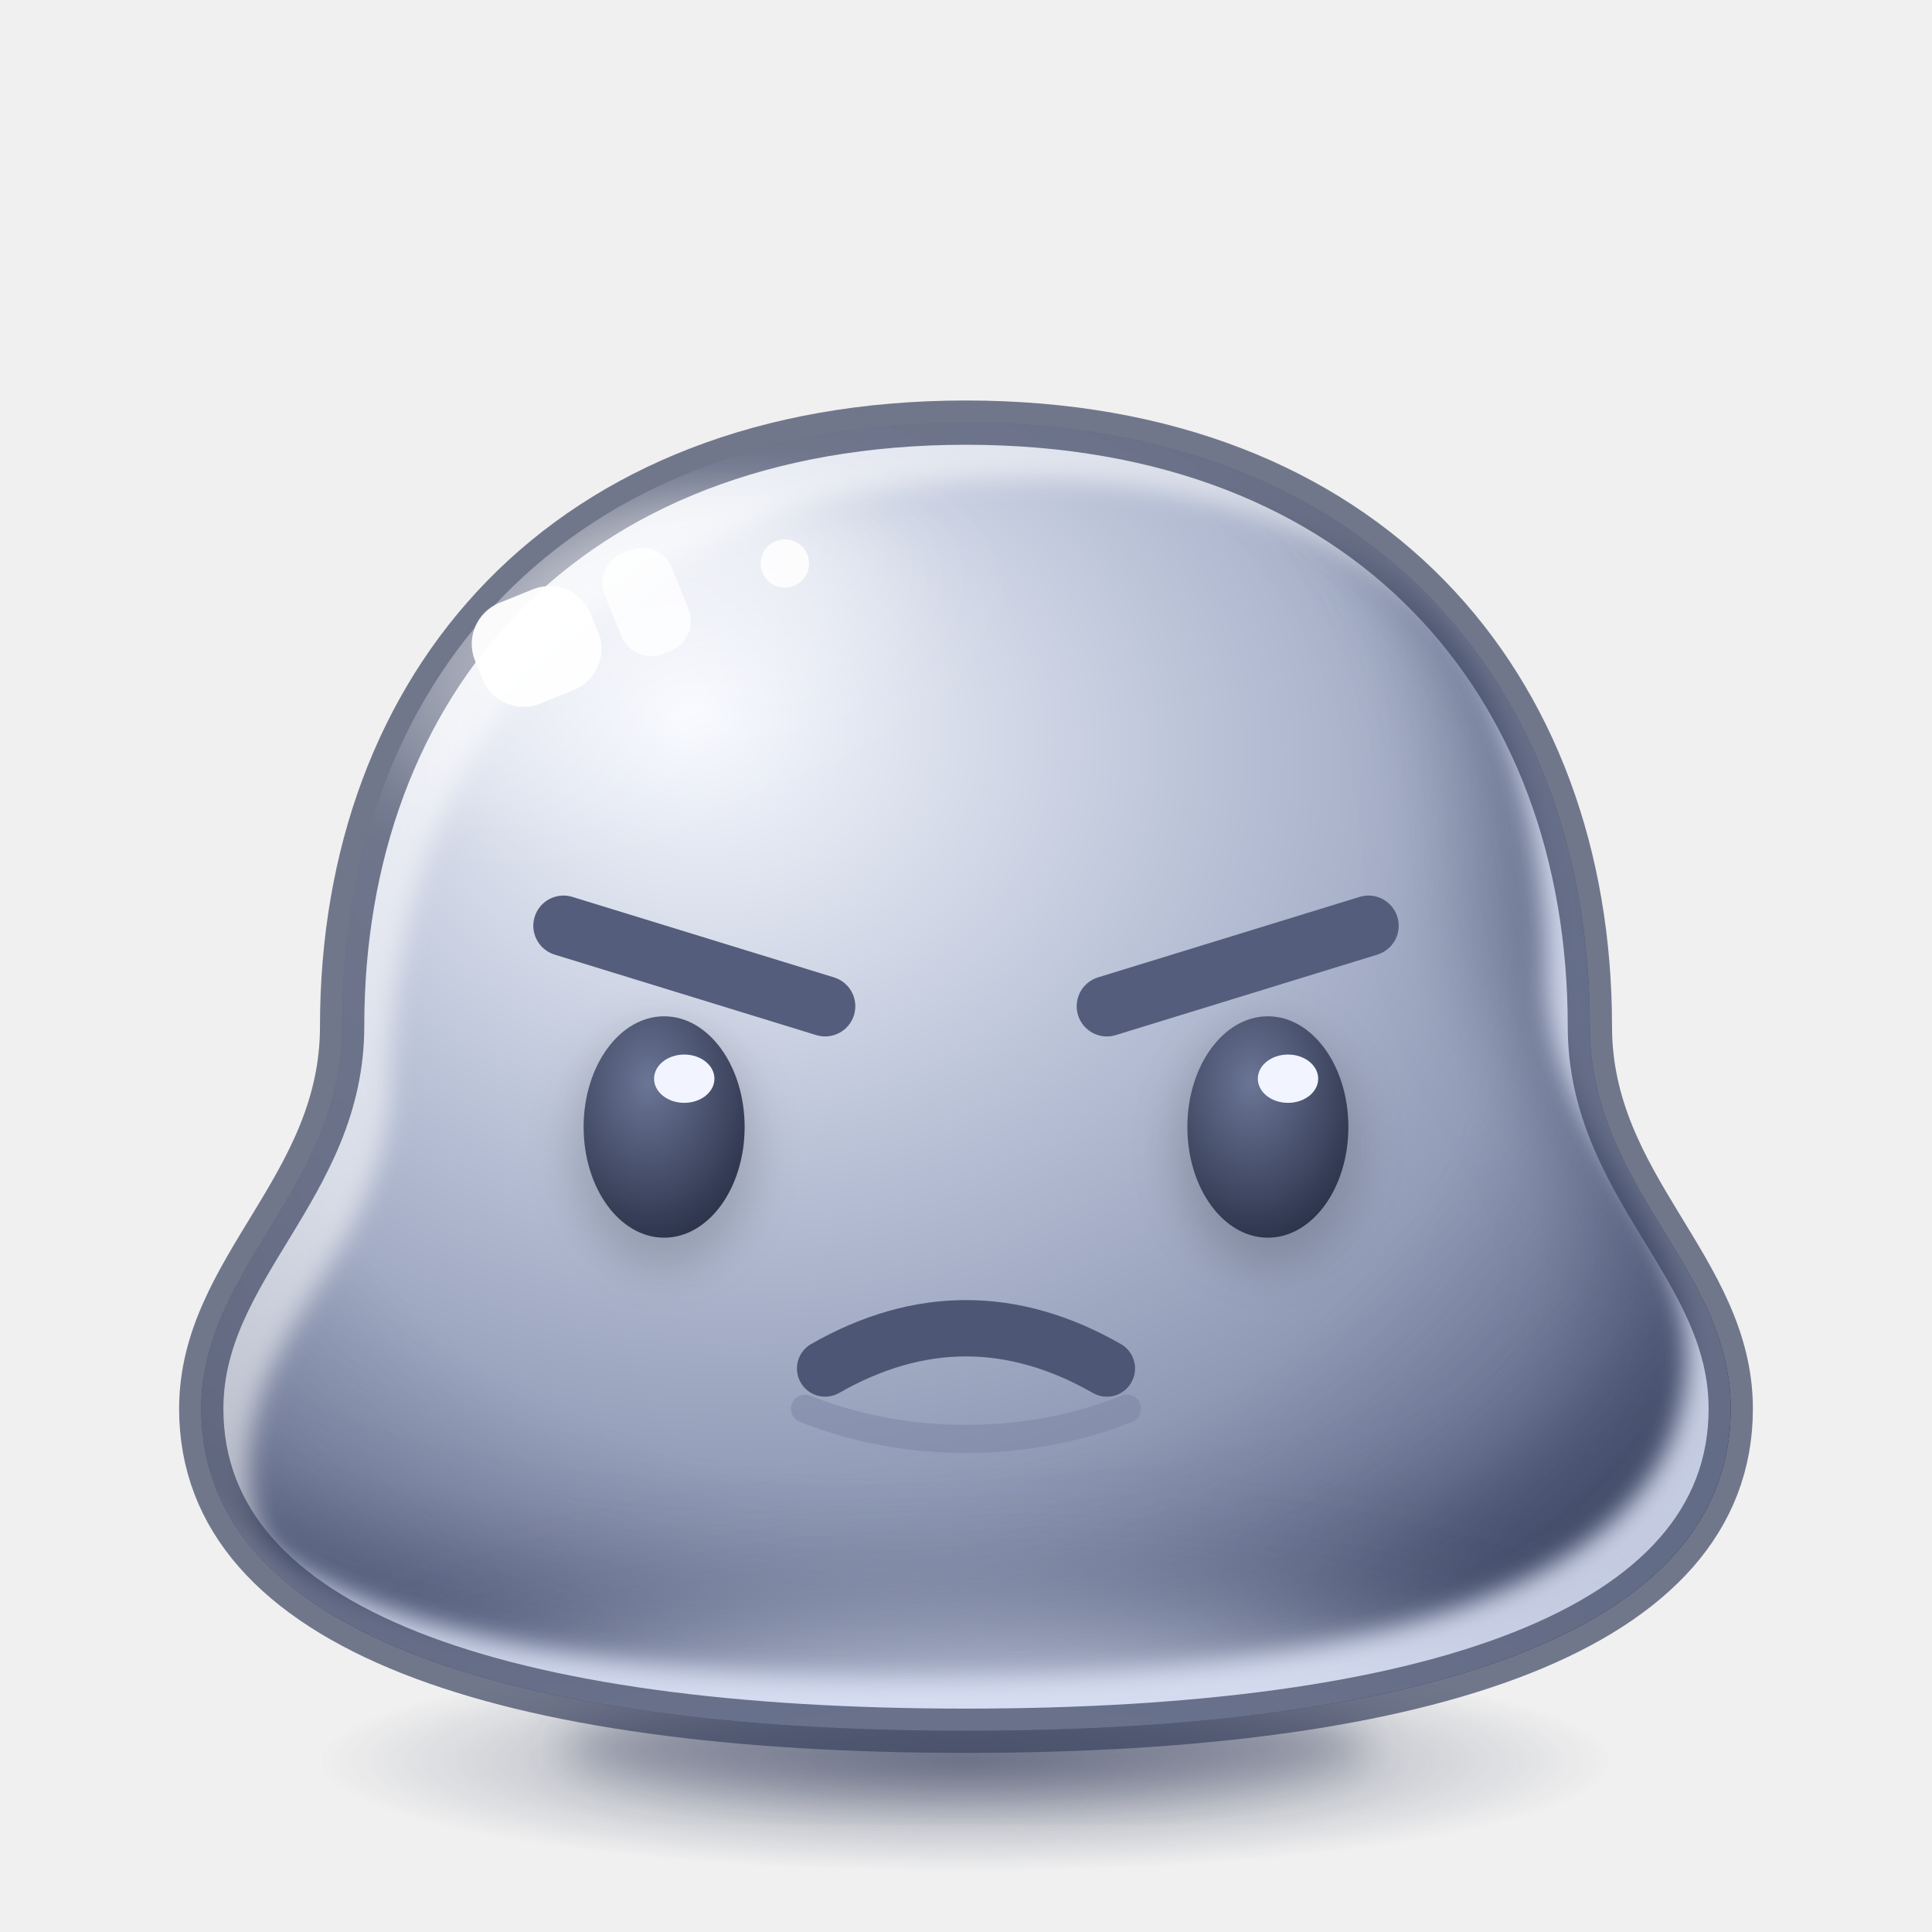
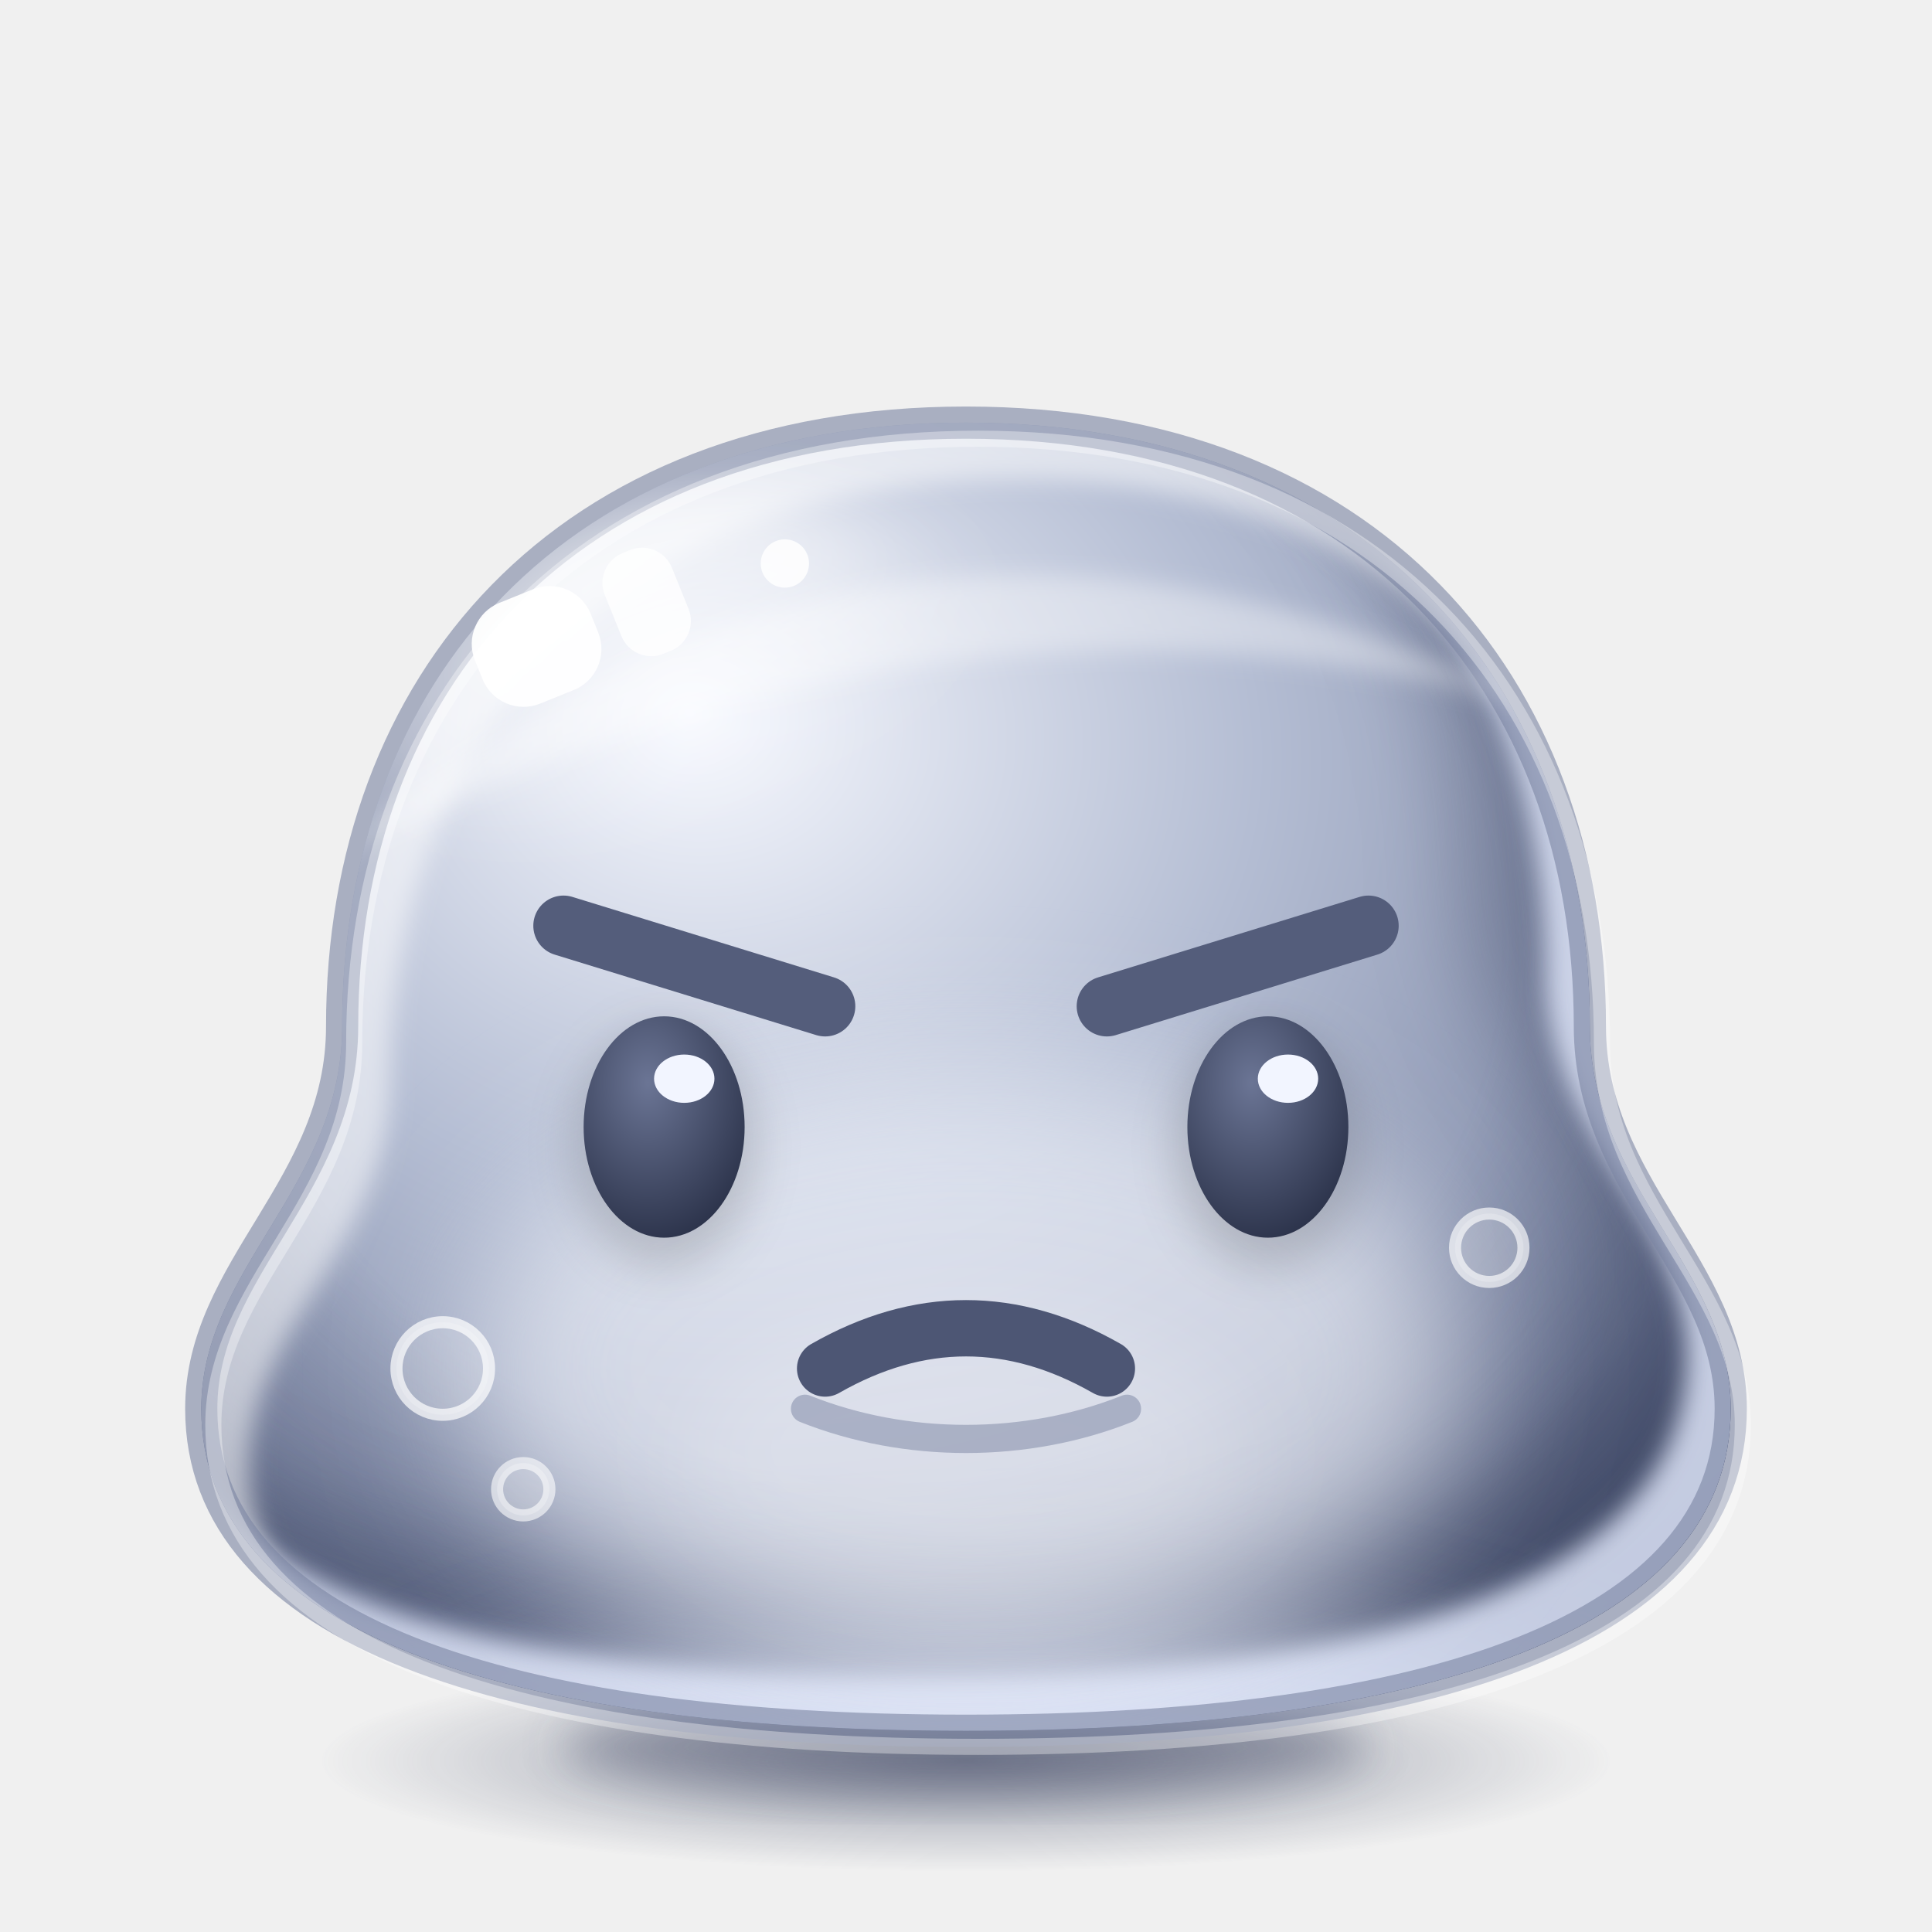
<svg xmlns="http://www.w3.org/2000/svg" viewBox="0 0 96 96" fill="none">
  <defs>
    <filter id="blur05" x="-30%" y="-30%" width="160%" height="160%">
      <feGaussianBlur stdDeviation=".6" />
    </filter>
    <filter id="blur1" x="-30%" y="-30%" width="160%" height="160%">
      <feGaussianBlur stdDeviation="1.1" />
    </filter>
    <filter id="blur2" x="-30%" y="-30%" width="160%" height="160%">
      <feGaussianBlur stdDeviation="2.4" />
    </filter>
    <filter id="blur3" x="-40%" y="-40%" width="180%" height="180%">
      <feGaussianBlur stdDeviation="3.4" />
    </filter>
    <radialGradient id="body" cx="0.38" cy="0.3" r=".82" fx="0.32" fy="0.22">
      <stop offset="0" stop-color="#F7F9FF" />
      <stop offset=".42" stop-color="#B4BDD3" />
      <stop offset=".84" stop-color="#7A84A2" />
      <stop offset="1" stop-color="#3A4360" />
    </radialGradient>
    <radialGradient id="ao" cx=".44" cy=".4" r=".68">
      <stop offset=".6" stop-color="#3A4360" stop-opacity="0" />
      <stop offset="1" stop-color="#3A4360" stop-opacity=".5" />
    </radialGradient>
    <linearGradient id="spec" x1="0" y1="0" x2="0" y2="1">
      <stop offset="0" stop-color="#fff" stop-opacity=".95" />
      <stop offset="1" stop-color="#fff" stop-opacity=".05" />
    </linearGradient>
    <radialGradient id="shadow" cx=".5" cy=".5" r=".5">
      <stop offset="0" stop-color="#3A4360" stop-opacity=".55" />
      <stop offset="1" stop-color="#3A4360" stop-opacity="0" />
    </radialGradient>
    <clipPath id="clip">
      <path d="M17 51C17 34 28 21 48 21s31 13 31 30c0 8 7 12 7 19 0 11-15 16-38 16S10 81 10 70c0-7 7-11 7-19Z" />
    </clipPath>
    <mask id="term" maskUnits="userSpaceOnUse" x="0" y="0" width="96" height="96">
      <rect width="96" height="96" fill="#fff" />
      <path d="M17 51C17 34 28 21 48 21s31 13 31 30c0 8 7 12 7 19 0 11-15 16-38 16S10 81 10 70c0-7 7-11 7-19Z" transform="translate(-6 -7)" fill="#000" filter="url(#blur2)" />
    </mask>
    <mask id="rim" maskUnits="userSpaceOnUse" x="0" y="0" width="96" height="96">
      <rect width="96" height="96" fill="#fff" />
      <path d="M17 51C17 34 28 21 48 21s31 13 31 30c0 8 7 12 7 19 0 11-15 16-38 16S10 81 10 70c0-7 7-11 7-19Z" transform="translate(2.4 2.8)" fill="#000" filter="url(#blur05)" />
    </mask>
    <mask id="kick" maskUnits="userSpaceOnUse" x="0" y="0" width="96" height="96">
      <rect width="96" height="96" fill="#fff" />
      <path d="M17 51C17 34 28 21 48 21s31 13 31 30c0 8 7 12 7 19 0 11-15 16-38 16S10 81 10 70c0-7 7-11 7-19Z" transform="translate(-2.2 -2.6)" fill="#000" filter="url(#blur05)" />
    </mask>
    <radialGradient id="dot" cx=".4" cy=".3" r=".8">
      <stop offset="0" stop-color="#6B7595" />
      <stop offset="1" stop-color="#262D44" />
    </radialGradient>
  </defs>
  <style>.blink{transform-box:fill-box;transform-origin:50% 55%;animation:blink 6.1s -3.7s infinite}@keyframes blink{0%,91%,100%{transform:scaleY(1)}94%{transform:scaleY(.08)}97%{transform:scaleY(1)}}@media(prefers-reduced-motion:reduce){.blink{animation:none}}</style>
  <ellipse cx="48" cy="87.5" rx="32" ry="5.5" fill="url(#shadow)" />
  <ellipse cx="48" cy="86.8" rx="20" ry="2.4" fill="#3A4360" opacity=".4" filter="url(#blur1)" />
  <path d="M17 51C17 34 28 21 48 21s31 13 31 30c0 8 7 12 7 19 0 11-15 16-38 16S10 81 10 70c0-7 7-11 7-19Z" fill="url(#body)" />
  <path d="M17 51C17 34 28 21 48 21s31 13 31 30c0 8 7 12 7 19 0 11-15 16-38 16S10 81 10 70c0-7 7-11 7-19Z" fill="url(#ao)" />
  <g clip-path="url(#clip)">
    <rect width="96" height="96" fill="#3A4360" opacity=".42" mask="url(#term)" />
    <ellipse cx="50" cy="93" rx="34" ry="12" fill="#DCE3F7" opacity=".8" filter="url(#blur3)" />
    <rect width="96" height="96" fill="#DCE3F7" opacity=".85" mask="url(#kick)" />
    <rect width="96" height="96" fill="#fff" opacity=".55" mask="url(#rim)" />
+     <ellipse cx="48" cy="68" rx="25" ry="15" fill="#F7F9FF" opacity=".6" filter="url(#blur3)" />
+     <ellipse cx="48" cy="72" rx="14" ry="7" fill="#fff" opacity=".22" filter="url(#blur2)" />
+     <g fill="#fff" stroke="#fff" stroke-width=".6">
+       <circle cx="22" cy="68" r="2.3" fill-opacity=".18" stroke-opacity=".7" />
+       <circle cx="26" cy="74" r="1.3" fill-opacity=".25" stroke-opacity=".6" />
+       <circle cx="74" cy="62" r="1.7" fill-opacity=".2" stroke-opacity=".65" />
+     </g>
    <path d="M40 70c5 2 11 2 16 0" stroke="#7A84A2" stroke-width="1.4" stroke-linecap="round" opacity=".5" />
  </g>
-   <path d="M17 51C17 34 28 21 48 21s31 13 31 30c0 8 7 12 7 19 0 11-15 16-38 16S10 81 10 70c0-7 7-11 7-19Z" stroke="#3A4360" stroke-width="2.2" stroke-linejoin="round" opacity=".7" />
+   <path d="M17 51C17 34 28 21 48 21s31 13 31 30c0 8 7 12 7 19 0 11-15 16-38 16S10 81 10 70c0-7 7-11 7-19Z" stroke="#7A84A2" stroke-width="1.6" stroke-linejoin="round" opacity=".6" />
+   <path d="M17 51C17 34 28 21 48 21s31 13 31 30c0 8 7 12 7 19 0 11-15 16-38 16S10 81 10 70c0-7 7-11 7-19Z" stroke="#fff" stroke-width=".8" stroke-linejoin="round" opacity=".35" transform="translate(.6 .8)" />
  <g clip-path="url(#clip)">
    <ellipse cx="32" cy="33" rx="13" ry="7.5" transform="rotate(-22 32 33)" fill="url(#spec)" opacity=".7" filter="url(#blur2)" />
+     <path d="M16 43Q44 19 76 35Q46 27 16 43Z" fill="#fff" opacity=".38" filter="url(#blur05)" />
  </g>
  <g transform="rotate(-22 29 31.5)" fill="#fff">
    <rect x="23.5" y="28.5" width="6.2" height="5.4" rx="2.2" opacity=".95" />
    <rect x="30.7" y="28.5" width="3.6" height="5.4" rx="1.6" opacity=".8" />
  </g>
  <circle cx="39" cy="28" r="1.2" fill="#fff" opacity=".85" />
  <path d="m28 46 13 4m27-4-13 4" stroke="#545D7B" stroke-width="3" stroke-linecap="round" />
  <ellipse cx="33" cy="57" rx="4.6" ry="6" fill="#000" opacity=".15" filter="url(#blur1)" />
  <ellipse cx="63" cy="57" rx="4.6" ry="6" fill="#000" opacity=".15" filter="url(#blur1)" />
  <ellipse cx="33" cy="56" rx="4" ry="5.5" fill="url(#dot)" />
  <ellipse cx="63" cy="56" rx="4" ry="5.5" fill="url(#dot)" />
  <ellipse cx="34" cy="53.6" rx="1.5" ry="1.2" fill="#F2F5FF" />
  <ellipse cx="64" cy="53.6" rx="1.5" ry="1.2" fill="#F2F5FF" />
  <path d="M41 68q7-4 14 0" stroke="#4D5674" stroke-width="2.8" stroke-linecap="round" />
</svg>
